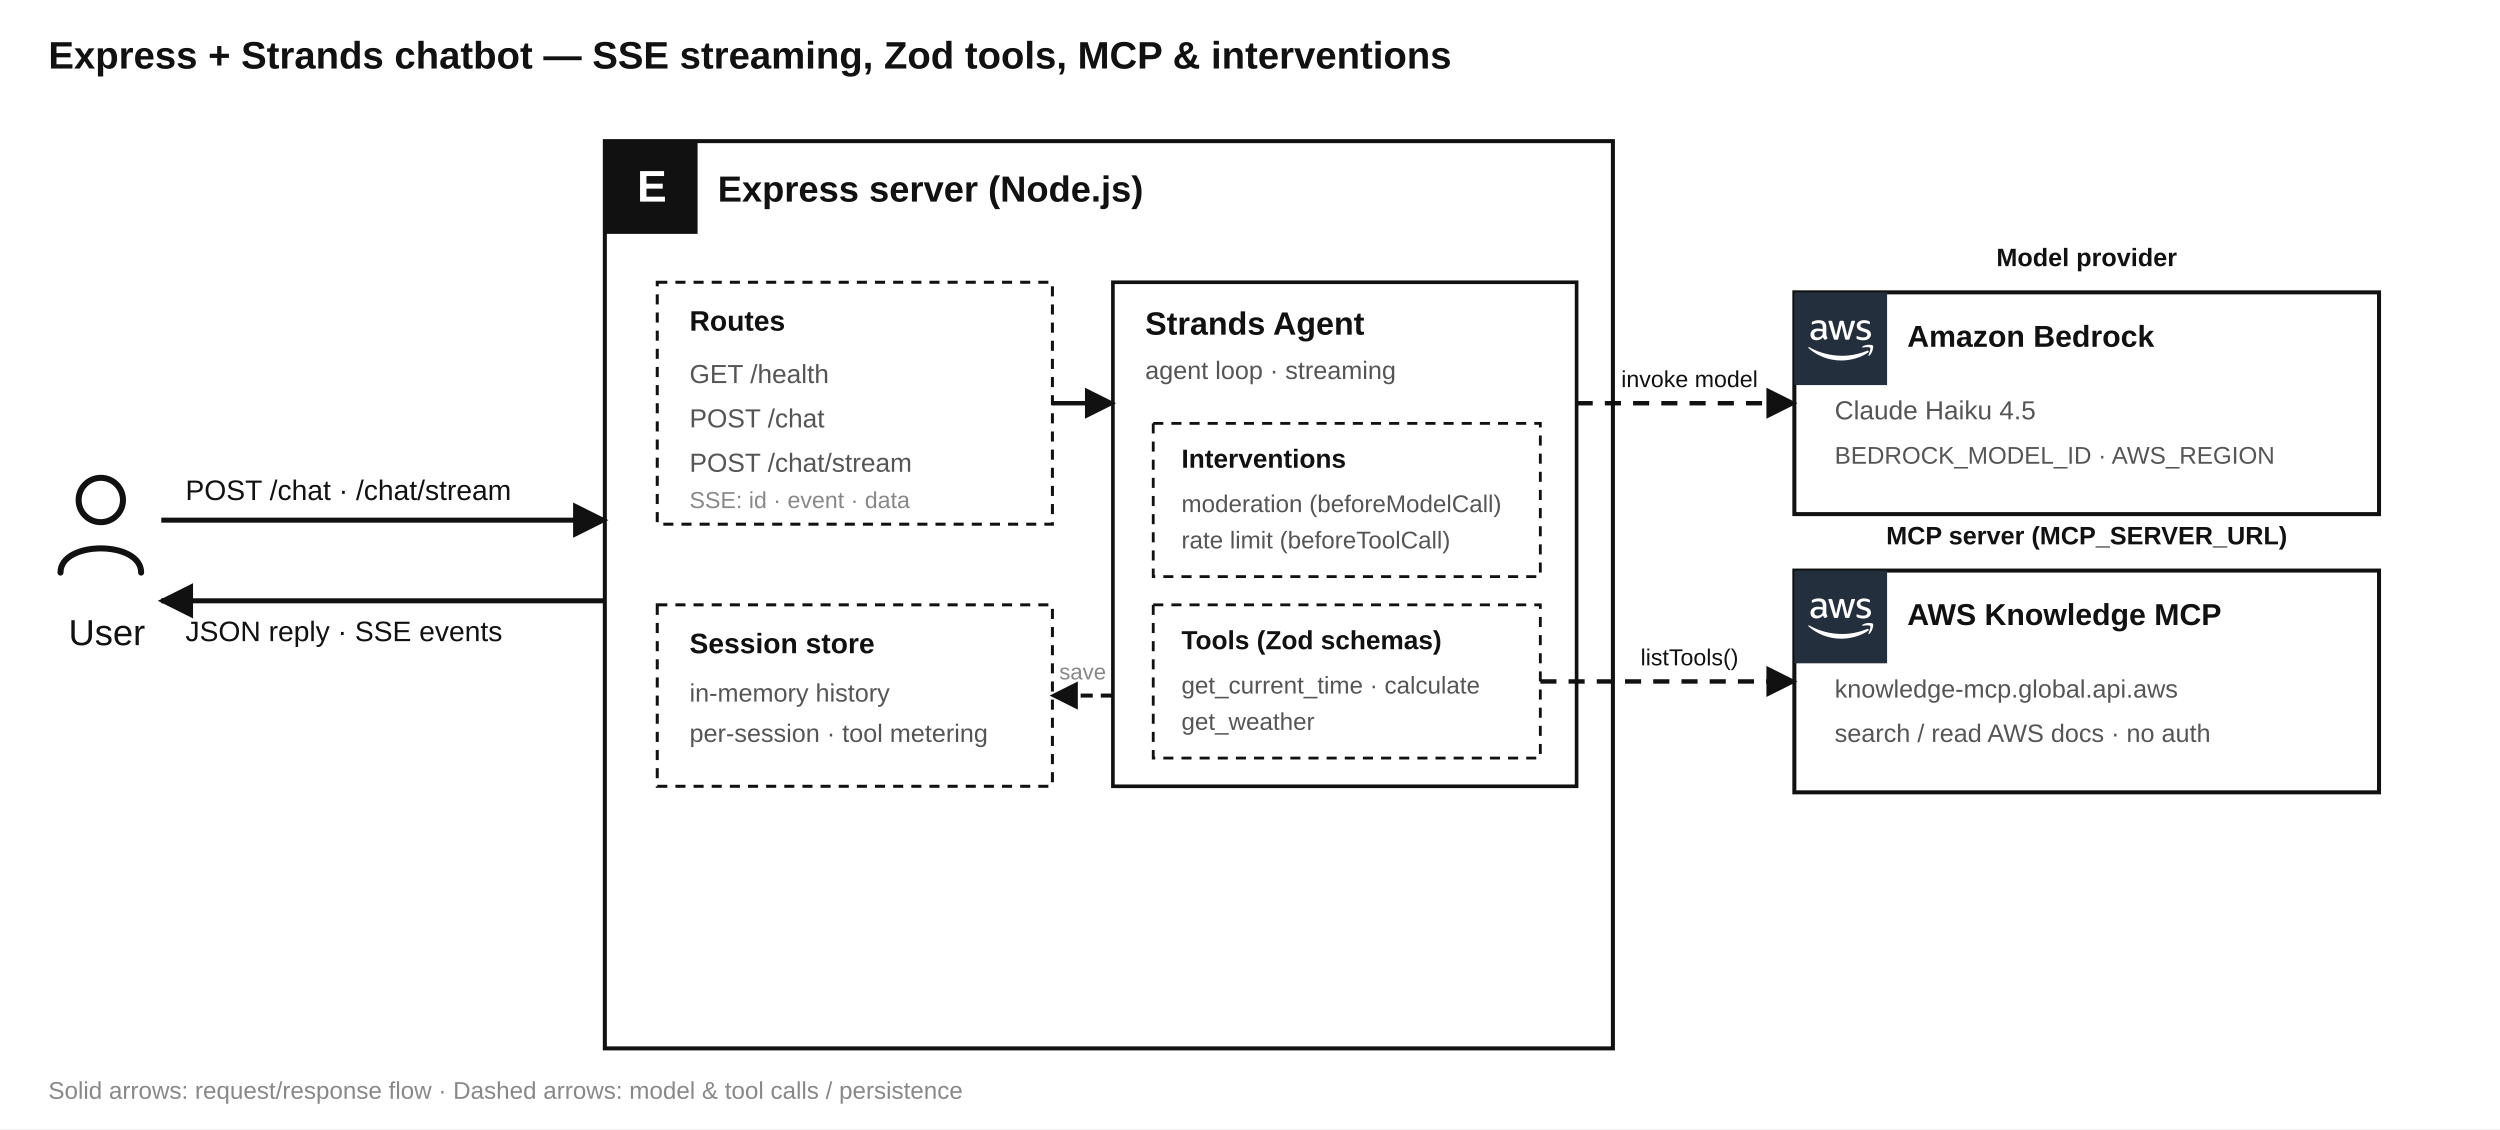
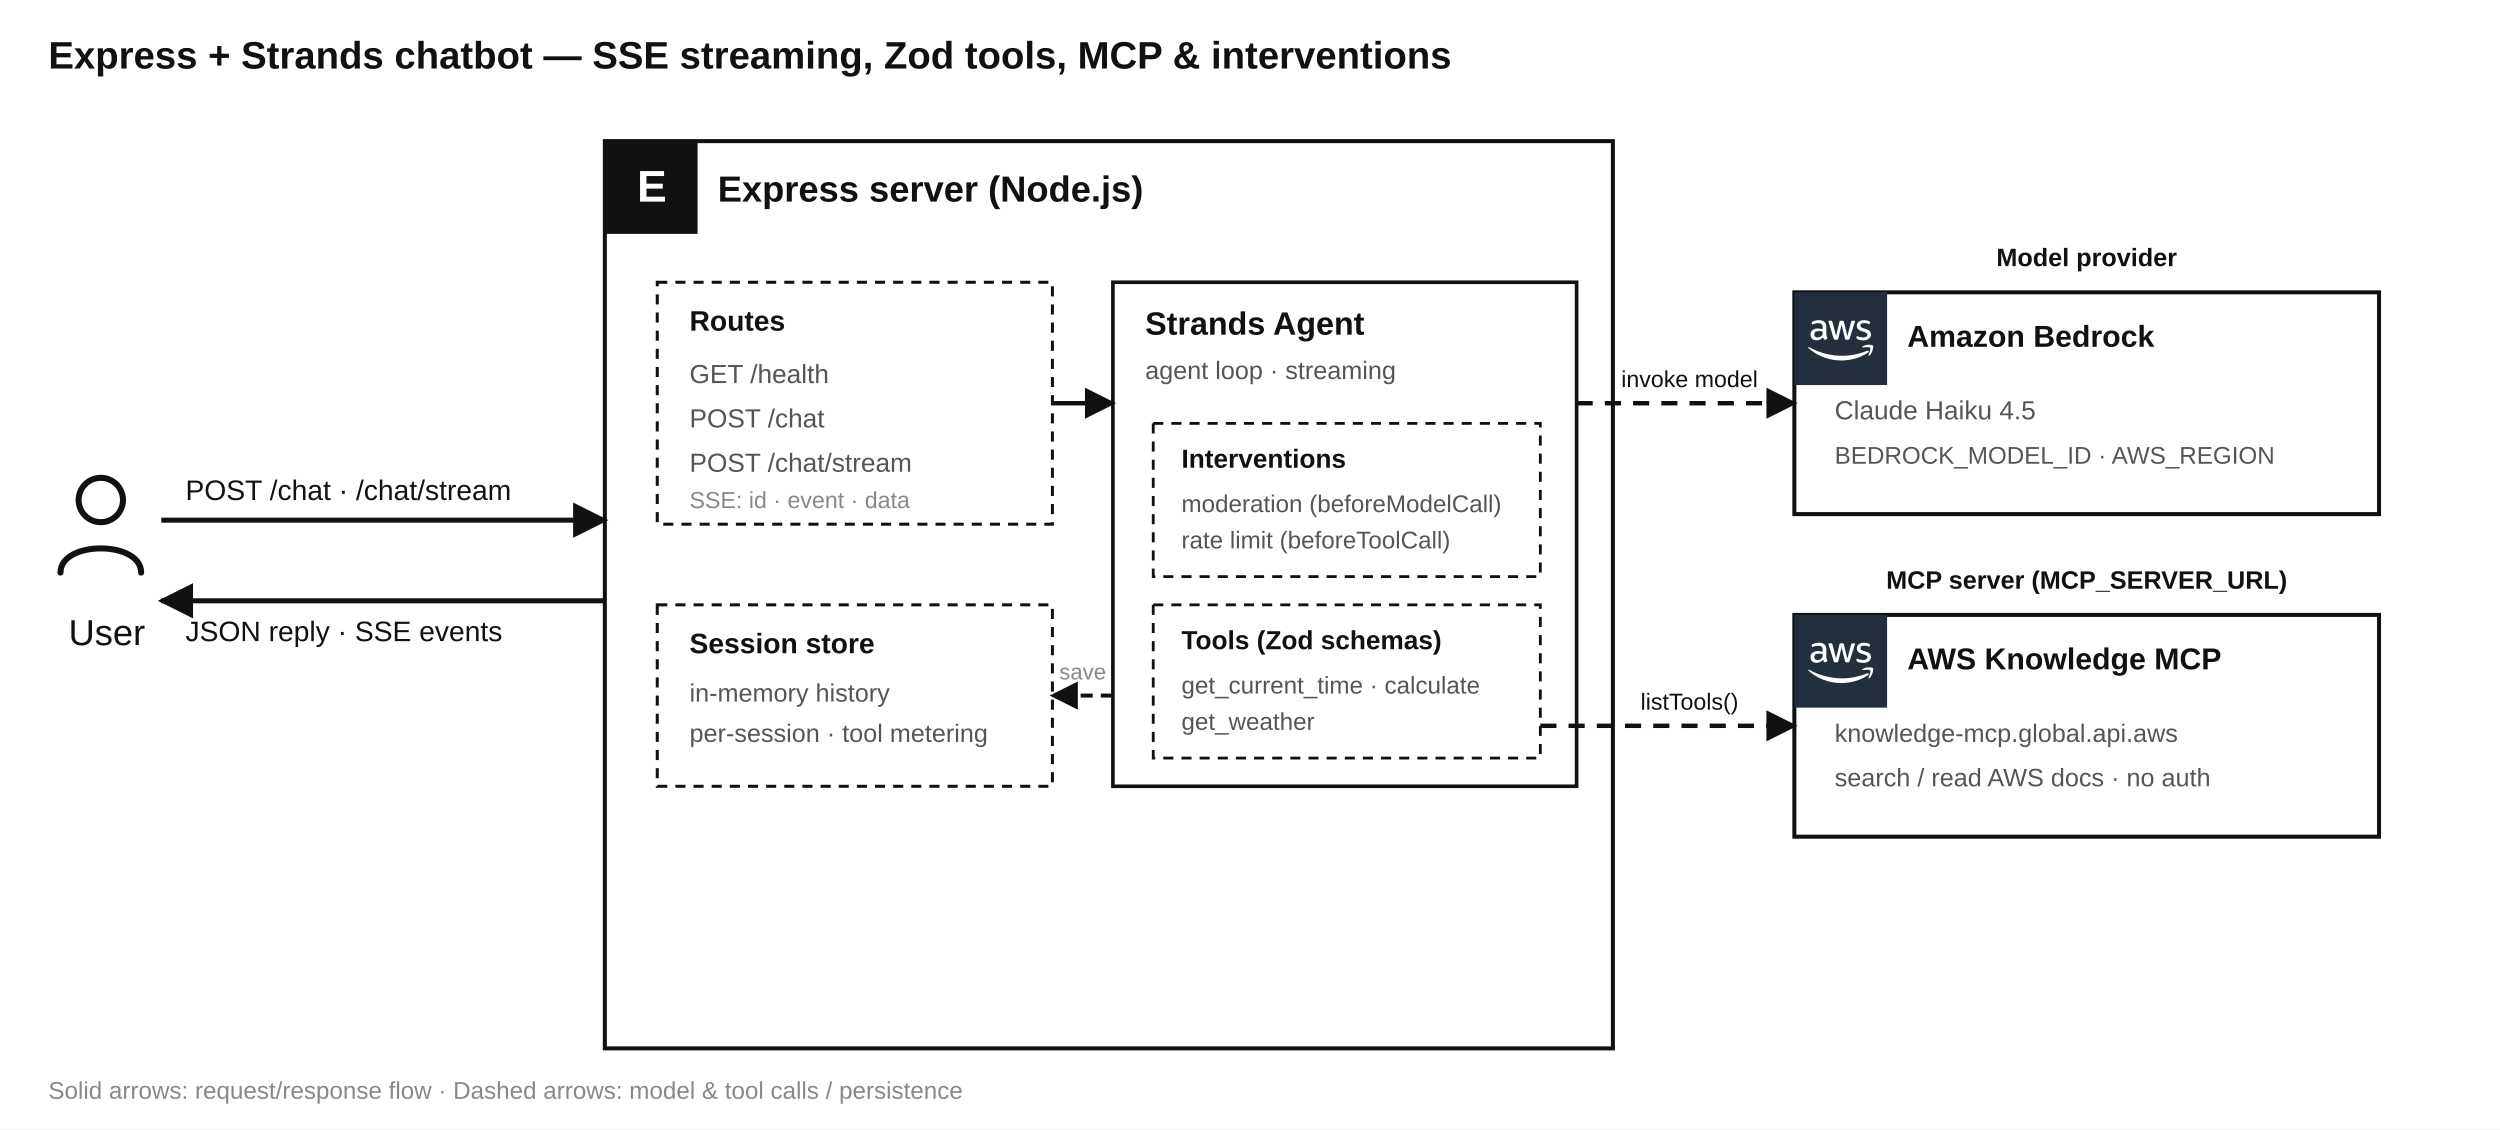
<svg xmlns="http://www.w3.org/2000/svg" viewBox="0 0 1240 560" font-family="Arial, Helvetica, sans-serif">
  <defs>
    <marker id="arrow" viewBox="0 0 10 10" refX="9" refY="5" markerWidth="7" markerHeight="7" orient="auto-start-reverse">
      <path d="M0 0 L10 5 L0 10 z" fill="#111" />
    </marker>
    <g id="user" fill="none" stroke="#111" stroke-width="3">
      <circle cx="26" cy="18" r="11" />
      <path d="M6 54 c0-16 40-16 40 0" stroke-linecap="round" />
    </g>
    <g id="aws-logo">
      <rect fill="#242F3E" x="0" y="0" width="40" height="40" />
      <path fill="#FFFFFF" d="M32.698,23.901 C33.059,24.37 32.298,26.3 31.957,27.164 C31.853,27.426 32.075,27.529 32.307,27.332 C33.82,26.048 34.212,23.357 33.901,22.969 C33.594,22.583 30.95,22.252 29.338,23.401 C29.089,23.578 29.132,23.822 29.407,23.79 C30.315,23.678 32.338,23.433 32.698,23.901 L32.698,23.901 Z M31.856,25.91 C32.374,25.532 31.93,24.969 31.402,25.19 C27.889,26.654 24.075,27.363 20.602,27.363 C15.459,27.363 10.475,25.974 6.446,23.668 C6.094,23.466 5.833,23.823 6.127,24.082 C9.86,27.398 14.796,29.391 20.274,29.391 C24.184,29.391 28.725,28.183 31.856,25.91 L31.856,25.91 Z M29.712,20.695 C29.214,20.695 28.727,20.642 28.253,20.534 C27.777,20.425 27.413,20.302 27.16,20.161 C27.005,20.077 26.908,19.989 26.869,19.903 C26.831,19.815 26.811,19.729 26.811,19.643 L26.811,19.174 C26.811,18.98 26.884,18.881 27.027,18.881 C27.082,18.881 27.14,18.894 27.2,18.914 C27.261,18.937 27.341,18.969 27.441,19.012 C27.761,19.153 28.108,19.26 28.485,19.336 C28.861,19.411 29.236,19.449 29.611,19.449 C30.208,19.449 30.669,19.347 30.995,19.141 C31.322,18.937 31.484,18.646 31.484,18.268 C31.484,18.008 31.399,17.793 31.227,17.619 C31.056,17.445 30.738,17.286 30.275,17.134 L28.9,16.713 C28.203,16.497 27.698,16.184 27.383,15.775 C27.068,15.363 26.911,14.916 26.911,14.428 C26.911,14.041 26.996,13.699 27.169,13.401 C27.339,13.104 27.564,12.851 27.845,12.64 C28.13,12.43 28.459,12.272 28.834,12.162 C29.208,12.055 29.606,12 30.026,12 C30.236,12 30.449,12.014 30.666,12.041 C30.881,12.067 31.085,12.103 31.278,12.146 C31.471,12.191 31.651,12.239 31.816,12.292 C31.982,12.347 32.114,12.401 32.215,12.454 C32.346,12.529 32.439,12.605 32.496,12.681 C32.551,12.756 32.579,12.858 32.579,12.989 L32.579,13.425 C32.579,13.62 32.507,13.716 32.362,13.716 C32.285,13.716 32.165,13.68 31.998,13.604 C31.458,13.365 30.848,13.248 30.177,13.248 C29.635,13.248 29.214,13.334 28.916,13.506 C28.617,13.68 28.468,13.955 28.468,14.333 C28.468,14.591 28.562,14.81 28.751,14.988 C28.939,15.166 29.286,15.336 29.795,15.499 L31.137,15.921 C31.822,16.135 32.311,16.433 32.603,16.809 C32.897,17.188 33.044,17.619 33.044,18.104 C33.044,18.505 32.961,18.864 32.794,19.182 C32.628,19.501 32.399,19.772 32.105,19.999 C31.813,20.226 31.463,20.398 31.054,20.517 C30.644,20.637 30.197,20.695 29.712,20.695 L29.712,20.695 Z M17.547,20.451 C17.381,20.451 17.26,20.424 17.182,20.364 C17.104,20.303 17.038,20.183 16.983,19.999 L14.761,12.842 C14.708,12.658 14.679,12.535 14.679,12.471 C14.679,12.32 14.757,12.244 14.912,12.244 L15.839,12.244 C16.016,12.244 16.14,12.274 16.213,12.334 C16.284,12.392 16.347,12.512 16.402,12.698 L17.993,18.818 L19.47,12.698 C19.514,12.512 19.574,12.392 19.651,12.334 C19.728,12.274 19.855,12.244 20.031,12.244 L20.796,12.244 C20.971,12.244 21.098,12.274 21.176,12.334 C21.253,12.392 21.314,12.512 21.358,12.698 L22.851,18.899 L24.491,12.698 C24.546,12.512 24.609,12.392 24.681,12.334 C24.754,12.274 24.877,12.244 25.054,12.244 L25.932,12.244 C26.088,12.244 26.165,12.32 26.165,12.471 C26.165,12.512 26.158,12.562 26.149,12.615 C26.136,12.671 26.116,12.746 26.081,12.842 L23.795,19.999 C23.74,20.183 23.673,20.303 23.595,20.364 C23.518,20.424 23.396,20.451 23.231,20.451 L22.418,20.451 C22.242,20.451 22.115,20.421 22.038,20.357 C21.961,20.292 21.9,20.166 21.856,19.984 L20.38,14.024 L18.923,19.984 C18.879,20.166 18.817,20.292 18.74,20.357 C18.662,20.421 18.536,20.451 18.359,20.451 L17.547,20.451 Z M9.939,19.449 C10.25,19.449 10.575,19.392 10.918,19.279 C11.26,19.165 11.558,18.969 11.812,18.687 C11.968,18.515 12.074,18.318 12.136,18.096 C12.196,17.876 12.225,17.609 12.225,17.295 L12.225,16.907 C11.951,16.842 11.661,16.791 11.356,16.753 C11.052,16.716 10.757,16.696 10.469,16.696 C9.84,16.696 9.369,16.82 9.061,17.069 C8.752,17.317 8.596,17.672 8.596,18.139 C8.596,18.57 8.713,18.895 8.945,19.117 C9.177,19.339 9.509,19.449 9.939,19.449 L9.939,19.449 Z M13.785,18.041 C13.785,18.386 13.82,18.66 13.892,18.866 C13.965,19.072 14.067,19.294 14.199,19.53 C14.243,19.606 14.265,19.676 14.265,19.739 C14.265,19.838 14.204,19.93 14.083,20.015 L13.486,20.405 C13.398,20.458 13.315,20.486 13.238,20.486 C13.137,20.486 13.044,20.443 12.956,20.357 C12.822,20.226 12.71,20.084 12.617,19.927 C12.521,19.771 12.425,19.588 12.326,19.383 C11.585,20.236 10.658,20.663 9.542,20.663 C8.746,20.663 8.116,20.443 7.651,19.999 C7.188,19.557 6.956,18.963 6.956,18.219 C6.956,17.432 7.243,16.796 7.819,16.316 C8.392,15.836 9.167,15.595 10.138,15.595 C10.459,15.595 10.793,15.62 11.141,15.668 C11.488,15.716 11.851,15.785 12.225,15.871 L12.225,15.192 C12.225,14.49 12.078,13.996 11.779,13.709 C11.481,13.423 10.968,13.281 10.239,13.281 C9.906,13.281 9.566,13.32 9.218,13.401 C8.871,13.482 8.53,13.587 8.199,13.716 C8.044,13.781 7.933,13.822 7.868,13.838 C7.802,13.854 7.752,13.862 7.719,13.862 C7.587,13.862 7.519,13.766 7.519,13.57 L7.519,13.118 C7.519,12.966 7.543,12.858 7.587,12.795 C7.631,12.729 7.719,12.664 7.852,12.6 C8.183,12.437 8.581,12.297 9.044,12.179 C9.509,12.06 10,12 10.52,12 C11.646,12 12.472,12.253 12.997,12.753 C13.521,13.255 13.785,14.013 13.785,15.028 L13.785,18.041 Z" />
    </g>
  </defs>
  <rect width="1240" height="560" fill="#ffffff" />
  <text x="24" y="34" font-size="19" font-weight="700" fill="#111">Express + Strands chatbot — SSE streaming, Zod tools, MCP &amp; interventions</text>
  <use href="#user" x="24" y="230" />
  <text x="34" y="320" font-size="18" fill="#111">User</text>
  <line x1="80" y1="258" x2="300" y2="258" stroke="#111" stroke-width="2.5" marker-end="url(#arrow)" />
  <text x="92" y="248" font-size="14" fill="#111">POST /chat · /chat/stream</text>
  <line x1="300" y1="298" x2="80" y2="298" stroke="#111" stroke-width="2.5" marker-end="url(#arrow)" />
  <text x="92" y="318" font-size="14" fill="#111">JSON reply · SSE events</text>
  <rect x="300" y="70" width="500" height="450" fill="none" stroke="#111" stroke-width="2" />
  <rect x="300" y="70" width="46" height="46" fill="#111" />
  <text x="316" y="100" font-size="22" font-weight="700" fill="#fff">E</text>
  <text x="356" y="100" font-size="18" font-weight="700" fill="#111">Express server (Node.js)</text>
  <rect x="326" y="140" width="196" height="120" fill="none" stroke="#111" stroke-width="1.5" stroke-dasharray="5 4" />
  <text x="342" y="164" font-size="14" font-weight="700" fill="#111">Routes</text>
  <text x="342" y="190" font-size="13" fill="#555">GET  /health</text>
  <text x="342" y="212" font-size="13" fill="#555">POST /chat</text>
  <text x="342" y="234" font-size="13" fill="#555">POST /chat/stream</text>
  <text x="342" y="252" font-size="11.5" fill="#888">SSE: id · event · data</text>
  <rect x="326" y="300" width="196" height="90" fill="none" stroke="#111" stroke-width="1.5" stroke-dasharray="5 4" />
  <text x="342" y="324" font-size="14" font-weight="700" fill="#111">Session store</text>
  <text x="342" y="348" font-size="12.5" fill="#555">in-memory history</text>
  <text x="342" y="368" font-size="12.5" fill="#555">per-session · tool metering</text>
  <rect x="552" y="140" width="230" height="250" fill="none" stroke="#111" stroke-width="1.8" />
  <text x="568" y="166" font-size="16" font-weight="700" fill="#111">Strands Agent</text>
  <text x="568" y="188" font-size="12.5" fill="#555">agent loop · streaming</text>
  <rect x="572" y="210" width="192" height="76" fill="none" stroke="#111" stroke-width="1.4" stroke-dasharray="5 4" />
  <text x="586" y="232" font-size="13" font-weight="700" fill="#111">Interventions</text>
  <text x="586" y="254" font-size="12" fill="#555">moderation (beforeModelCall)</text>
  <text x="586" y="272" font-size="12" fill="#555">rate limit (beforeToolCall)</text>
  <rect x="572" y="300" width="192" height="76" fill="none" stroke="#111" stroke-width="1.4" stroke-dasharray="5 4" />
  <text x="586" y="322" font-size="13" font-weight="700" fill="#111">Tools (Zod schemas)</text>
  <text x="586" y="344" font-size="12" fill="#555">get_current_time · calculate</text>
  <text x="586" y="362" font-size="12" fill="#555">get_weather</text>
  <line x1="522" y1="200" x2="552" y2="200" stroke="#111" stroke-width="2.2" marker-end="url(#arrow)" />
  <line x1="552" y1="345" x2="522" y2="345" stroke="#111" stroke-width="2" stroke-dasharray="6 4" marker-end="url(#arrow)" />
  <text x="537" y="337" font-size="11" fill="#888" text-anchor="middle">save</text>
  <text x="1035" y="132" font-size="12.5" font-weight="700" fill="#111" text-anchor="middle">Model provider</text>
  <rect x="890" y="145" width="290" height="110" fill="none" stroke="#111" stroke-width="2" />
  <use href="#aws-logo" transform="translate(890,145) scale(1.15)" />
  <text x="946" y="172" font-size="15" font-weight="700" fill="#111">Amazon Bedrock</text>
  <text x="910" y="208" font-size="13" fill="#555">Claude Haiku 4.5</text>
  <text x="910" y="230" font-size="12" fill="#555">BEDROCK_MODEL_ID · AWS_REGION</text>
  <line x1="782" y1="200" x2="890" y2="200" stroke="#111" stroke-width="2.2" stroke-dasharray="8 6" marker-end="url(#arrow)" />
  <text x="838" y="192" font-size="11.5" fill="#111" text-anchor="middle">invoke model</text>
-   <text x="1035" y="270" font-size="12.5" font-weight="700" fill="#111" text-anchor="middle">MCP server (MCP_SERVER_URL)</text>
-   <rect x="890" y="283" width="290" height="110" fill="none" stroke="#111" stroke-width="2" />
-   <use href="#aws-logo" transform="translate(890,283) scale(1.15)" />
-   <text x="946" y="310" font-size="15" font-weight="700" fill="#111">AWS Knowledge MCP</text>
-   <text x="910" y="346" font-size="12.5" fill="#555">knowledge-mcp.global.api.aws</text>
-   <text x="910" y="368" font-size="12.5" fill="#555">search / read AWS docs · no auth</text>
-   <line x1="764" y1="338" x2="890" y2="338" stroke="#111" stroke-width="2.2" stroke-dasharray="8 6" marker-end="url(#arrow)" />
-   <text x="838" y="330" font-size="11.5" fill="#111" text-anchor="middle">listTools()</text>
+   <text x="1035" y="292" font-size="12.5" font-weight="700" fill="#111" text-anchor="middle">MCP server (MCP_SERVER_URL)</text>
+   <rect x="890" y="305" width="290" height="110" fill="none" stroke="#111" stroke-width="2" />
+   <use href="#aws-logo" transform="translate(890,305) scale(1.15)" />
+   <text x="946" y="332" font-size="15" font-weight="700" fill="#111">AWS Knowledge MCP</text>
+   <text x="910" y="368" font-size="12.5" fill="#555">knowledge-mcp.global.api.aws</text>
+   <text x="910" y="390" font-size="12.5" fill="#555">search / read AWS docs · no auth</text>
+   <line x1="764" y1="360" x2="890" y2="360" stroke="#111" stroke-width="2.2" stroke-dasharray="8 6" marker-end="url(#arrow)" />
+   <text x="838" y="352" font-size="11.5" fill="#111" text-anchor="middle">listTools()</text>
  <text x="24" y="545" font-size="12" fill="#888">Solid arrows: request/response flow · Dashed arrows: model &amp; tool calls / persistence</text>
</svg>
